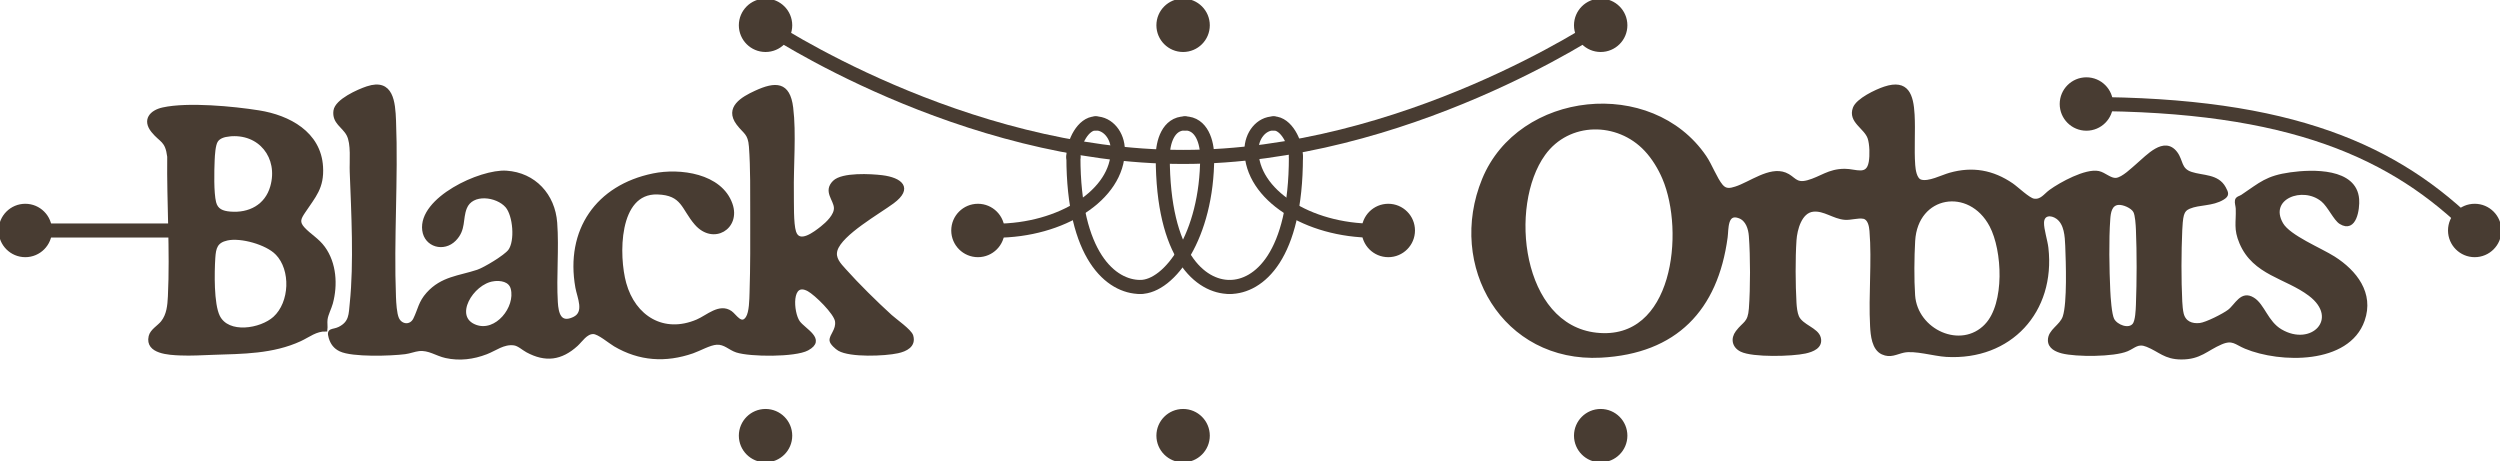
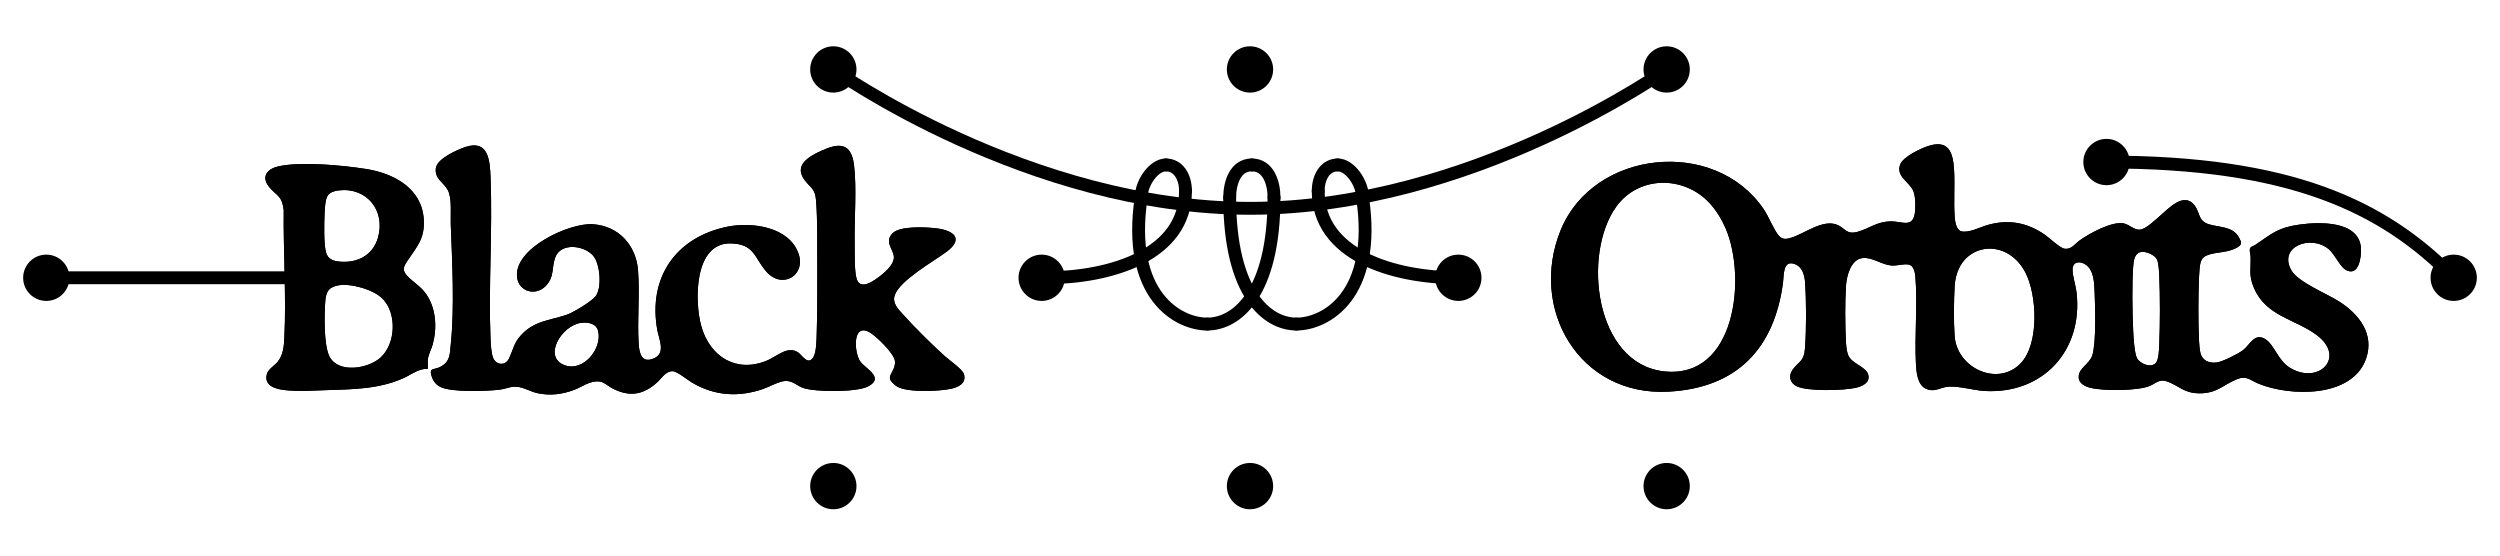
- <svg xmlns="http://www.w3.org/2000/svg" id="Layer_2" data-name="Layer 2" viewBox="0 0 889.57 164.02" fill="#483C32" stroke="#483C32">
+ <svg xmlns="http://www.w3.org/2000/svg" viewBox="0 0 972 216">
  <defs>
-     <style>
-       .cls-1 {
-         fill: none;
-         stroke-linecap: round;
-         stroke-linejoin: round;
-         stroke-width: 5px;
-       }
-     </style>
+     <style>.d{fill:none;stroke:#000;stroke-linecap:round;stroke-linejoin:round;stroke-width:5px;}</style>
  </defs>
-   <g id="Layer_4" data-name="Layer 4">
-     <g>
-       <circle cx="420.98" cy="9" r="9" />
-       <circle cx="420.98" cy="155.02" r="9" />
-       <circle cx="569.57" cy="9" r="9" />
-       <circle cx="569.57" cy="155.02" r="9" />
-       <circle cx="272.4" cy="9" r="9" />
-       <circle cx="272.4" cy="155.02" r="9" />
-       <circle cx="493.99" cy="82.01" r="9" />
-       <circle cx="347.98" cy="82.01" r="9" />
-       <circle cx="742.4" cy="37.01" r="9" />
-       <circle cx="880.57" cy="82.01" r="9" />
-       <circle cx="9" cy="82.01" r="9" />
-       <g>
-         <path d="M108.01,81.31c2.23,2.42,5.04,3.88,7.18,6.82,4.05,5.56,4.52,13.25,2.76,19.75-.5,1.83-1.65,3.92-1.89,5.72-.18,1.31.11,2.57-.07,3.85-3.55-.13-6.15,2.09-9.17,3.49-9.77,4.51-20.43,4.47-31.02,4.82-3.86.13-7.78.39-11.67.22-3.85-.16-12.08-.48-10.74-6.28.49-2.12,3.07-3.48,4.33-5.07,2.07-2.61,2.36-5.91,2.52-9.14.79-16.3-.43-33.4-.24-49.74-.75-5.95-2.7-5.35-5.71-9.07-3.22-3.99-.61-7.02,3.69-7.96,8.86-1.94,25-.41,34.14,1.05,10.65,1.69,21.61,7.5,22.33,19.56.45,7.52-2.59,10.45-6.33,16.09-1.53,2.31-2.2,3.62-.1,5.91ZM81.44,48.07c-1.62.18-3.48.66-4.39,2.1s-1.09,5.05-1.17,6.9c-.16,3.77-.34,11.48.52,14.96.69,2.78,2.79,3.52,5.43,3.75,6.86.61,12.89-2.51,14.83-9.36,2.96-10.43-4.27-19.59-15.22-18.36ZM98.44,90.21c-3.57-3.65-12.73-6.22-17.63-5.13-3.87.86-4.47,3.06-4.7,6.72-.32,5.09-.55,16.35,1.64,20.78,3.37,6.81,15.07,4.86,19.88.52,5.95-5.39,6.44-17.13.82-22.89Z" />
-         <path d="M161.8,85.3c-3.9,3.96-10.35,2.15-11.06-3.37-1.46-11.26,20.26-21.31,29.44-20.7,10.02.66,16.86,8.17,17.59,18.04.69,9.34-.33,18.9.22,28.24.23,3.97,1.19,8.12,6.21,5.74,4.37-2.07,1.67-7.42,1.03-10.97-3.62-20.34,7.24-35.98,27.22-40.08,9.44-1.94,24.03-.05,27.71,10.47,2.94,8.41-6.34,14.07-12.55,6.94-4.74-5.45-4.53-10.63-13.67-10.92-14.5-.45-14.27,22.53-11.59,32.15,3.33,11.97,13.73,18.44,25.75,13.31,3.64-1.55,7.93-5.84,11.93-3.05,1.57,1.09,3.74,5.08,5.8,1.97,1.28-1.93,1.3-6.52,1.38-8.91.3-9.18.26-18.64.24-27.8-.02-7.7.11-16.57-.46-24.2-.36-4.88-2.06-4.88-4.48-8.12-4.28-5.73,1.64-9.13,6.34-11.29,7.09-3.27,11.8-3.3,12.89,5.56,1.14,9.2.08,20.71.24,30.23.06,3.52-.17,11.03.79,13.99,1.55,4.79,7.24.32,9.63-1.57,1.92-1.52,4.98-4.38,4.83-7.05-.16-2.98-3.85-5.83-.47-9.2,2.94-2.93,13.12-2.36,17.12-1.87,6.67.83,10.63,4.06,3.8,9.12-5.01,3.71-18.4,11.22-20.17,17.02-.89,2.93,1.24,5.07,3.07,7.11,4.65,5.21,11.17,11.63,16.36,16.35,1.67,1.52,6.97,5.19,7.52,7.04,1.07,3.61-2.18,5.11-5.04,5.73-4.63,1.01-16.85,1.51-20.9-.85-.86-.5-2.78-2.17-2.85-3.2-.14-1.87,2.4-3.71,1.95-6.88-.41-2.89-7.35-9.69-9.95-11.1-6.68-3.63-5.88,8.03-3.53,11.37,1.99,2.83,9.55,6.25,3.17,9.69-4.41,2.38-20.39,2.27-25.2.69-2.53-.83-4.19-2.93-7.11-2.76-2.49.14-6.07,2.23-8.56,3.09-9.61,3.32-18.88,2.73-27.68-2.45-1.82-1.07-5.74-4.43-7.66-4.44-2.58-.02-4.28,2.87-5.94,4.37-5.5,4.99-11.05,5.73-17.63,2.16-1.42-.77-3.01-2.31-4.66-2.51-3.73-.46-6.57,1.94-9.82,3.19-4.67,1.8-9.5,2.41-14.41,1.33-3.35-.73-6.01-2.87-9.58-2.47-1.54.17-3.28.88-4.96,1.09-5.03.64-18.68,1.1-23.01-.96-1.95-.93-3.03-2.38-3.64-4.43-.97-3.24,1.01-2.23,3.31-3.39,4.02-2.02,3.79-4.97,4.19-8.81,1.5-14.45.54-32.17-.01-46.82-.14-3.69.56-9.96-1.15-13.18-1.61-3.04-5.21-4.32-4.64-8.54.5-3.68,8.31-7.14,11.51-8.2,8.92-2.96,9.5,5.24,9.76,11.76.82,20.72-.84,42.04-.02,62.76.08,2.02.28,5.89,1.09,7.64,1.22,2.66,4.67,3.01,6.06.16,1.67-3.42,1.81-5.92,4.62-9.05,5.09-5.66,11.19-5.82,17.77-8,2.5-.83,9.81-5.23,11.34-7.26,2.52-3.36,1.76-12.58-.99-15.77-3.43-3.97-12.41-5.19-14.67.56-1.56,3.98-.22,7.64-3.82,11.3ZM175.54,99.59c-7.58,1.04-14.94,13.31-6.28,16.47,7.34,2.68,14.73-6.62,12.96-13.41-.76-2.92-4.05-3.43-6.68-3.07Z" />
-       </g>
-       <path d="M760.64,58.57c3.4-2.86,9.45-9.75,13.67-4.16,2.11,2.8,1.29,5.89,5.35,7.23,4.15,1.38,9.42.69,11.87,5.21.99,1.84,1.3,2.63-.53,3.75-3.88,2.36-8.33,1.65-12.06,3.22-1.26.53-1.93,1.32-2.32,2.62s-.55,3.97-.61,5.45c-.35,7.8-.39,17.62,0,25.41.06,1.27.22,3.21.53,4.42.78,3.04,3.35,4.05,6.28,3.71,2.3-.27,8.36-3.35,10.27-4.79,2.63-1.99,4.44-6.9,8.63-4.32,3.66,2.25,4.84,8.34,9.83,11.29,11.06,6.52,21.6-4.23,10.3-12.77-8.42-6.35-19.79-7.31-24.51-18.41-2.14-5.03-1.13-7.23-1.3-12.19-.03-.92-.47-2.12-.28-2.96.21-.95,1.3-1.04,2.05-1.54,6.66-4.47,8.72-6.73,17.24-7.93,7.77-1.09,23.09-1.56,23.9,9.07.26,3.4-.87,11.65-6.15,8.39-1.99-1.23-4.08-5.99-6.43-7.94-6.98-5.8-19.79-.88-14.42,8.36,2.62,4.51,13.72,8.97,18.53,12.03,7.67,4.88,13.82,12.65,10.44,22.26-5.37,15.29-29.58,14.75-41.89,9.64-3.48-1.44-4.55-3.3-8.66-1.55-5.29,2.25-7.47,5.37-14.23,5.34-5.82-.03-7.63-2.66-12.15-4.47-3.36-1.35-4.42.43-7.12,1.58-4.69,2-18.13,2.02-23.08.75-2.08-.54-4.57-1.63-4.59-4.18-.03-3.54,4.18-5.01,5.28-8.39,1.62-4.96,1.12-19.48.89-25.2-.14-3.39-.35-7.95-3.38-10.08-2.15-1.51-5.07-1.39-5.17,1.79-.07,2.39,1.26,6.39,1.56,9.01,2.56,22.56-13.05,39.59-35.81,38.28-4.39-.25-11.26-2.37-15.22-1.5-2.69.59-4.65,1.96-7.52.65-3.31-1.51-3.73-6.39-3.9-9.58-.6-11.13.68-22.95-.22-33.94-.14-1.72-.62-4.41-2.63-4.78s-4.49.54-6.66.37c-3.96-.32-7.33-3.32-11.27-2.89-4.54.5-6.16,6.9-6.41,10.67-.43,6.43-.37,15.8,0,22.27.08,1.46.31,3.62.9,4.94,1.48,3.33,6.96,4.33,7.76,7.52.83,3.28-2.51,4.51-5.05,5.07-4.67,1.03-18.59,1.42-22.76-.62-2.77-1.36-3.34-4.15-1.52-6.57,2.55-3.4,4.34-2.99,4.73-8.31.54-7.3.54-18.51-.01-25.85-.2-2.62-1.13-5.69-3.82-6.74-4.89-1.91-4.34,4.38-4.72,7.19-3.45,25.73-17.98,40.96-44.6,42.37-34.63,1.84-54.38-32.25-41.8-62.92,12.74-31.06,59.72-36.11,78.85-8.08,2.04,2.99,3.84,7.89,5.88,10.3,1.47,1.74,3.07,1.42,5.03.79,5.18-1.65,12.04-7.16,17.6-5,3.26,1.27,3.55,3.98,8.02,2.76,4.8-1.32,7.4-4.03,13.15-4.06,3.96-.02,8.14,2.56,9.08-2.93.39-2.28.33-6.33-.42-8.53-1.28-3.77-7.02-5.84-5.25-10.62,1.13-3.05,7.8-6.19,10.8-7.18,8.16-2.71,9.8,2.56,10.18,9.48.32,5.85-.2,12.14.22,17.98.12,1.67.56,5.05,2.46,5.63,2.81.87,7.58-1.65,10.4-2.44,8.02-2.26,15.21-.98,22.05,3.7,1.84,1.26,5.92,5.22,7.74,5.52,2.71.45,4.02-1.81,5.92-3.19,3.72-2.7,12.62-7.57,17.16-6.63,2.12.44,4.2,2.66,6.28,2.44,2.43-.26,5.83-3.69,7.68-5.25ZM585.58,53.35c-9.94-10.63-27.44-10.64-36.19,1.5-13.24,18.39-8.4,61.09,18.64,64.03,27.93,3.04,32.01-36.52,23.97-55.43-1.52-3.58-3.75-7.26-6.42-10.1ZM706.72,115.66c7.19-7.58,6.31-26.6,1.69-35.35-7.57-14.34-26.49-11.28-27.44,5.42-.33,5.75-.41,13.62-.02,19.35.86,12.63,16.88,19.96,25.77,10.59ZM753.72,72.42c-2.74.26-3.16,3.24-3.32,5.46-.55,7.49-.35,18.03,0,25.61.1,2.26.5,8.48,1.45,10.24,1.23,2.28,5.6,4.02,7.42,1.78,1.05-1.29,1.18-5.29,1.25-7.06.32-8.43.35-18.34,0-26.77-.07-1.61-.26-5.15-.96-6.45-.87-1.63-4.05-2.99-5.84-2.81Z" />
-       <g>
-         <path class="cls-1" d="M453.21,43.91c4.37,0,7.91,6.66,7.91,11.93" />
-         <path class="cls-1" d="M437.54,102.11c10.37,0,23.58-10.99,23.58-46.26" />
-         <path class="cls-1" d="M405.75,102.11c10.37,0,23.8-18.2,23.8-46.26" />
-         <path class="cls-1" d="M453.21,43.91c-4.37,0-7.91,4.27-7.91,9.54" />
-         <path class="cls-1" d="M421.64,43.91c5.93,0,7.91,6.66,7.91,11.93" />
-         <path class="cls-1" d="M421.64,43.91c-5.93,0-7.91,6.66-7.91,11.93" />
-         <path class="cls-1" d="M437.54,102.11c-10.37,0-23.8-10.99-23.8-46.26" />
-         <path class="cls-1" d="M354.27,82.09c23.47,0,43.49-12.82,43.49-28.63" />
-         <path class="cls-1" d="M389.85,43.91c4.37,0,7.91,4.27,7.91,9.54" />
-         <path class="cls-1" d="M389.85,43.91c-4.37,0-7.91,6.66-7.91,11.93" />
-         <path class="cls-1" d="M405.75,102.11c-10.37,0-23.8-10.99-23.8-46.26" />
-       </g>
-       <path class="cls-1" d="M488.79,82.09c-23.47,0-43.49-12.82-43.49-28.63" />
-       <path class="cls-1" d="M272.4,9s69.51,46.84,148.59,46.84,148.59-46.84,148.59-46.84" />
-       <line class="cls-1" x1="9" y1="82.01" x2="69.06" y2="82.01" />
-       <path class="cls-1" d="M742.4,37.01c72.74,0,110.05,16.89,138.17,45" />
-     </g>
+   <g id="a">
+     <path d="M158.32,107.26c2.23,2.42,5.04,3.88,7.18,6.82,4.05,5.56,4.52,13.25,2.76,19.75-.5,1.83-1.65,3.92-1.89,5.72-.18,1.31.11,2.57-.07,3.85-3.55-.13-6.15,2.09-9.17,3.49-9.77,4.51-20.43,4.47-31.02,4.82-3.86.13-7.78.39-11.67.22s-12.08-.48-10.74-6.28c.49-2.12,3.07-3.48,4.33-5.07,2.07-2.61,2.36-5.91,2.52-9.14.79-16.3-.43-33.4-.24-49.74-.75-5.95-2.7-5.35-5.71-9.07-3.22-3.99-.61-7.02,3.69-7.96,8.86-1.94,25-.41,34.14,1.05,10.65,1.69,21.61,7.5,22.33,19.56.45,7.52-2.59,10.45-6.33,16.09-1.53,2.31-2.2,3.62-.1,5.91ZM131.75,74.02c-1.62.18-3.48.66-4.39,2.1s-1.09,5.05-1.17,6.9c-.16,3.77-.34,11.48.52,14.96.69,2.78,2.79,3.52,5.43,3.75,6.86.61,12.89-2.51,14.83-9.36,2.96-10.43-4.27-19.59-15.22-18.36ZM148.75,116.15c-3.57-3.65-12.73-6.22-17.63-5.13-3.87.86-4.47,3.06-4.7,6.72-.32,5.09-.55,16.35,1.64,20.78,3.37,6.81,15.07,4.86,19.88.52,5.95-5.39,6.44-17.13.82-22.89Z" />
+     <path d="M212.11,111.25c-3.9,3.96-10.35,2.15-11.06-3.37-1.46-11.26,20.26-21.31,29.44-20.7,10.02.66,16.86,8.17,17.59,18.04.69,9.34-.33,18.9.22,28.24.23,3.97,1.19,8.12,6.21,5.74,4.37-2.07,1.67-7.42,1.03-10.97-3.62-20.34,7.24-35.98,27.22-40.08,9.44-1.94,24.03-.05,27.71,10.47,2.94,8.41-6.34,14.07-12.55,6.94-4.74-5.45-4.53-10.63-13.67-10.92-14.5-.45-14.27,22.53-11.59,32.15,3.33,11.97,13.73,18.44,25.75,13.31,3.64-1.55,7.93-5.84,11.93-3.05,1.57,1.09,3.74,5.08,5.8,1.97,1.28-1.93,1.3-6.52,1.38-8.91.3-9.18.26-18.64.24-27.8-.02-7.7.11-16.57-.46-24.2-.36-4.88-2.06-4.88-4.48-8.12-4.28-5.73,1.64-9.13,6.34-11.29,7.09-3.27,11.8-3.3,12.89,5.56s.08,20.71.24,30.23c.06,3.52-.17,11.03.79,13.99,1.55,4.79,7.24.32,9.63-1.57,1.92-1.52,4.98-4.38,4.83-7.05-.16-2.98-3.85-5.83-.47-9.2,2.94-2.93,13.12-2.36,17.12-1.87,6.67.83,10.63,4.06,3.8,9.12-5.01,3.71-18.4,11.22-20.17,17.02-.89,2.93,1.24,5.07,3.07,7.11,4.65,5.21,11.17,11.63,16.36,16.35,1.67,1.52,6.97,5.19,7.52,7.04,1.07,3.61-2.18,5.11-5.04,5.73-4.63,1.01-16.85,1.51-20.9-.85-.86-.5-2.78-2.17-2.85-3.2-.14-1.87,2.4-3.71,1.95-6.88-.41-2.89-7.35-9.69-9.95-11.1-6.68-3.63-5.88,8.03-3.53,11.37,1.99,2.83,9.55,6.25,3.17,9.69-4.41,2.38-20.39,2.27-25.2.69-2.53-.83-4.19-2.93-7.11-2.76-2.49.14-6.07,2.23-8.56,3.09-9.61,3.32-18.88,2.73-27.68-2.45-1.82-1.07-5.74-4.43-7.66-4.44-2.58-.02-4.28,2.87-5.94,4.37-5.5,4.99-11.05,5.73-17.63,2.16-1.42-.77-3.01-2.31-4.66-2.51-3.73-.46-6.57,1.94-9.82,3.19-4.67,1.8-9.5,2.41-14.41,1.33-3.35-.73-6.01-2.87-9.58-2.47-1.54.17-3.28.88-4.96,1.09-5.03.64-18.68,1.1-23.01-.96-1.95-.93-3.03-2.38-3.64-4.43-.97-3.24,1.01-2.23,3.31-3.39,4.02-2.02,3.79-4.97,4.19-8.81,1.5-14.45.54-32.17-.01-46.82-.14-3.69.56-9.96-1.15-13.18-1.61-3.04-5.21-4.32-4.64-8.54.5-3.68,8.31-7.14,11.51-8.2,8.92-2.96,9.5,5.24,9.76,11.76.82,20.72-.84,42.04-.02,62.76.08,2.02.28,5.89,1.09,7.64,1.22,2.66,4.67,3.01,6.06.16,1.67-3.42,1.81-5.92,4.62-9.05,5.09-5.66,11.19-5.82,17.77-8,2.5-.83,9.81-5.23,11.34-7.26,2.52-3.36,1.76-12.58-.99-15.77-3.43-3.97-12.41-5.19-14.67.56-1.56,3.98-.22,7.64-3.82,11.3ZM225.85,125.54c-7.58,1.04-14.94,13.31-6.28,16.47,7.34,2.68,14.73-6.62,12.96-13.41-.76-2.92-4.05-3.43-6.68-3.07Z" />
+     <path d="M839.63,84.08c3.4-2.86,9.45-9.75,13.67-4.16,2.11,2.8,1.29,5.89,5.35,7.23s9.42.69,11.87,5.21c.99,1.84,1.3,2.63-.53,3.75-3.88,2.36-8.33,1.65-12.06,3.22-1.26.53-1.93,1.32-2.32,2.62s-.55,3.97-.61,5.45c-.35,7.8-.39,17.62,0,25.41.06,1.27.22,3.21.53,4.42.78,3.04,3.35,4.05,6.28,3.71,2.3-.27,8.36-3.35,10.27-4.79,2.63-1.99,4.44-6.9,8.63-4.32,3.66,2.25,4.84,8.34,9.83,11.29,11.06,6.52,21.6-4.23,10.3-12.77-8.42-6.35-19.79-7.31-24.51-18.41-2.14-5.03-1.13-7.23-1.3-12.19-.03-.92-.47-2.12-.28-2.96.21-.95,1.3-1.04,2.05-1.54,6.66-4.47,8.72-6.73,17.24-7.93,7.77-1.09,23.09-1.56,23.9,9.07.26,3.4-.87,11.65-6.15,8.39-1.99-1.23-4.08-5.99-6.43-7.94-6.98-5.8-19.79-.88-14.42,8.36,2.62,4.51,13.72,8.97,18.53,12.03,7.67,4.88,13.82,12.65,10.44,22.26-5.37,15.29-29.58,14.75-41.89,9.64-3.48-1.44-4.55-3.3-8.66-1.55-5.29,2.25-7.47,5.37-14.23,5.34-5.82-.03-7.63-2.66-12.15-4.47-3.36-1.35-4.42.43-7.12,1.58-4.69,2-18.13,2.02-23.08.75-2.08-.54-4.57-1.63-4.59-4.18-.03-3.54,4.18-5.01,5.28-8.39,1.62-4.96,1.12-19.48.89-25.2-.14-3.39-.35-7.95-3.38-10.08-2.15-1.51-5.07-1.39-5.17,1.79-.07,2.39,1.26,6.39,1.56,9.01,2.56,22.56-13.05,39.59-35.81,38.28-4.39-.25-11.26-2.37-15.22-1.5-2.69.59-4.65,1.96-7.52.65-3.31-1.51-3.73-6.39-3.9-9.58-.6-11.13.68-22.95-.22-33.94-.14-1.72-.62-4.41-2.63-4.78-1.96-.36-4.49.54-6.66.37-3.96-.32-7.33-3.32-11.27-2.89-4.54.5-6.16,6.9-6.41,10.67-.43,6.43-.37,15.8,0,22.27.08,1.46.31,3.62.9,4.94,1.48,3.33,6.96,4.33,7.76,7.52s-2.51,4.51-5.05,5.07c-4.67,1.03-18.59,1.42-22.76-.62-2.77-1.36-3.34-4.15-1.52-6.57,2.55-3.4,4.34-2.99,4.73-8.31.54-7.3.54-18.51-.01-25.85-.2-2.62-1.13-5.69-3.82-6.74-4.89-1.91-4.34,4.38-4.72,7.19-3.45,25.73-17.98,40.96-44.6,42.37-34.63,1.84-54.38-32.25-41.8-62.92,12.74-31.06,59.72-36.11,78.85-8.08,2.04,2.99,3.84,7.89,5.88,10.3,1.47,1.74,3.07,1.42,5.03.79,5.18-1.65,12.04-7.16,17.6-5,3.26,1.27,3.55,3.98,8.02,2.76,4.8-1.32,7.4-4.03,13.15-4.06,3.96-.02,8.14,2.56,9.08-2.93.39-2.28.33-6.33-.42-8.53-1.28-3.77-7.02-5.84-5.25-10.62,1.13-3.05,7.8-6.19,10.8-7.18,8.16-2.71,9.8,2.56,10.18,9.48.32,5.85-.2,12.14.22,17.98.12,1.67.56,5.05,2.46,5.63,2.81.87,7.58-1.65,10.4-2.44,8.02-2.26,15.21-.98,22.05,3.7,1.84,1.26,5.92,5.22,7.74,5.52,2.71.45,4.02-1.81,5.92-3.19,3.72-2.7,12.62-7.57,17.16-6.63,2.12.44,4.2,2.66,6.28,2.44,2.43-.26,5.83-3.69,7.68-5.25ZM664.58,78.86c-9.94-10.63-27.44-10.64-36.19,1.5-13.24,18.39-8.4,61.09,18.64,64.03,27.93,3.04,32.01-36.52,23.97-55.43-1.52-3.58-3.75-7.26-6.42-10.1ZM785.72,141.17c7.19-7.58,6.31-26.6,1.69-35.35-7.57-14.34-26.49-11.28-27.44,5.42-.33,5.75-.41,13.62-.02,19.35.86,12.63,16.88,19.96,25.77,10.59ZM832.72,97.93c-2.74.26-3.16,3.24-3.32,5.46-.55,7.49-.35,18.03,0,25.61.1,2.26.5,8.48,1.45,10.24,1.23,2.28,5.6,4.02,7.42,1.78,1.05-1.29,1.18-5.29,1.25-7.06.32-8.43.35-18.34,0-26.77-.07-1.61-.26-5.15-.96-6.45-.87-1.63-4.05-2.99-5.84-2.81Z" />
+   </g>
+   <g id="b">
+     <path d="M158.32,107.26c2.23,2.42,5.04,3.88,7.18,6.82,4.05,5.56,4.52,13.25,2.76,19.75-.5,1.83-1.65,3.92-1.89,5.72-.18,1.31.11,2.57-.07,3.85-3.55-.13-6.15,2.09-9.17,3.49-9.77,4.51-20.43,4.47-31.02,4.82-3.86.13-7.78.39-11.67.22s-12.08-.48-10.74-6.28c.49-2.12,3.07-3.48,4.33-5.07,2.07-2.61,2.36-5.91,2.52-9.14.79-16.3-.43-33.4-.24-49.74-.75-5.95-2.7-5.35-5.71-9.07-3.22-3.99-.61-7.02,3.69-7.96,8.86-1.94,25-.41,34.14,1.05,10.65,1.69,21.61,7.5,22.33,19.56.45,7.52-2.59,10.45-6.33,16.09-1.53,2.31-2.2,3.62-.1,5.91ZM131.75,74.02c-1.62.18-3.48.66-4.39,2.1s-1.09,5.05-1.17,6.9c-.16,3.77-.34,11.48.52,14.96.69,2.78,2.79,3.52,5.43,3.75,6.86.61,12.89-2.51,14.83-9.36,2.96-10.43-4.27-19.59-15.22-18.36ZM148.75,116.15c-3.57-3.65-12.73-6.22-17.63-5.13-3.87.86-4.47,3.06-4.7,6.72-.32,5.09-.55,16.35,1.64,20.78,3.37,6.81,15.07,4.86,19.88.52,5.95-5.39,6.44-17.13.82-22.89Z" />
+     <path d="M212.11,111.25c-3.9,3.96-10.35,2.15-11.06-3.37-1.46-11.26,20.26-21.31,29.44-20.7,10.02.66,16.86,8.17,17.59,18.04.69,9.34-.33,18.9.22,28.24.23,3.97,1.19,8.12,6.21,5.74,4.37-2.07,1.67-7.42,1.03-10.97-3.62-20.34,7.24-35.98,27.22-40.08,9.44-1.94,24.03-.05,27.71,10.47,2.94,8.41-6.34,14.07-12.55,6.94-4.74-5.45-4.53-10.63-13.67-10.92-14.5-.45-14.27,22.53-11.59,32.15,3.33,11.97,13.73,18.44,25.75,13.31,3.64-1.55,7.93-5.84,11.93-3.05,1.57,1.09,3.74,5.08,5.8,1.97,1.28-1.93,1.3-6.52,1.38-8.91.3-9.18.26-18.64.24-27.8-.02-7.7.11-16.57-.46-24.2-.36-4.88-2.06-4.88-4.48-8.12-4.28-5.73,1.64-9.13,6.34-11.29,7.09-3.27,11.8-3.3,12.89,5.56s.08,20.71.24,30.23c.06,3.52-.17,11.03.79,13.99,1.55,4.79,7.24.32,9.63-1.57,1.92-1.52,4.98-4.38,4.83-7.05-.16-2.98-3.85-5.83-.47-9.2,2.94-2.93,13.12-2.36,17.12-1.87,6.67.83,10.63,4.06,3.8,9.12-5.01,3.71-18.4,11.22-20.17,17.02-.89,2.93,1.24,5.07,3.07,7.11,4.65,5.21,11.17,11.63,16.36,16.35,1.67,1.52,6.97,5.19,7.52,7.04,1.07,3.61-2.18,5.11-5.04,5.73-4.63,1.01-16.85,1.51-20.9-.85-.86-.5-2.78-2.17-2.85-3.2-.14-1.87,2.4-3.71,1.95-6.88-.41-2.89-7.35-9.69-9.95-11.1-6.68-3.63-5.88,8.03-3.53,11.37,1.99,2.83,9.55,6.25,3.17,9.69-4.41,2.38-20.39,2.27-25.2.69-2.53-.83-4.19-2.93-7.11-2.76-2.49.14-6.07,2.23-8.56,3.09-9.61,3.32-18.88,2.73-27.68-2.45-1.82-1.07-5.74-4.43-7.66-4.44-2.58-.02-4.28,2.87-5.94,4.37-5.5,4.99-11.05,5.73-17.63,2.16-1.42-.77-3.01-2.31-4.66-2.51-3.73-.46-6.57,1.94-9.82,3.19-4.67,1.8-9.5,2.41-14.41,1.33-3.35-.73-6.01-2.87-9.58-2.47-1.54.17-3.28.88-4.96,1.09-5.03.64-18.68,1.1-23.01-.96-1.95-.93-3.03-2.38-3.64-4.43-.97-3.24,1.01-2.23,3.31-3.39,4.02-2.02,3.79-4.97,4.19-8.81,1.5-14.45.54-32.17-.01-46.82-.14-3.69.56-9.96-1.15-13.18-1.61-3.04-5.21-4.32-4.64-8.54.5-3.68,8.31-7.14,11.51-8.2,8.92-2.96,9.5,5.24,9.76,11.76.82,20.72-.84,42.04-.02,62.76.08,2.02.28,5.89,1.09,7.64,1.22,2.66,4.67,3.01,6.06.16,1.67-3.42,1.81-5.92,4.62-9.05,5.09-5.66,11.19-5.82,17.77-8,2.5-.83,9.81-5.23,11.34-7.26,2.52-3.36,1.76-12.58-.99-15.77-3.43-3.97-12.41-5.19-14.67.56-1.56,3.98-.22,7.64-3.82,11.3ZM225.85,125.54c-7.58,1.04-14.94,13.31-6.28,16.47,7.34,2.68,14.73-6.62,12.96-13.41-.76-2.92-4.05-3.43-6.68-3.07Z" />
+     <path d="M839.63,84.08c3.4-2.86,9.45-9.75,13.67-4.16,2.11,2.8,1.29,5.89,5.35,7.23s9.42.69,11.87,5.21c.99,1.84,1.3,2.63-.53,3.75-3.88,2.36-8.33,1.65-12.06,3.22-1.26.53-1.93,1.32-2.32,2.62s-.55,3.97-.61,5.45c-.35,7.8-.39,17.62,0,25.41.06,1.27.22,3.21.53,4.42.78,3.04,3.35,4.05,6.28,3.71,2.3-.27,8.36-3.35,10.27-4.79,2.63-1.99,4.44-6.9,8.63-4.32,3.66,2.25,4.84,8.34,9.83,11.29,11.06,6.52,21.6-4.23,10.3-12.77-8.42-6.35-19.79-7.31-24.51-18.41-2.14-5.03-1.13-7.23-1.3-12.19-.03-.92-.47-2.12-.28-2.96.21-.95,1.3-1.04,2.05-1.54,6.66-4.47,8.72-6.73,17.24-7.93,7.77-1.09,23.09-1.56,23.9,9.07.26,3.4-.87,11.65-6.15,8.39-1.99-1.23-4.08-5.99-6.43-7.94-6.98-5.8-19.79-.88-14.42,8.36,2.62,4.51,13.72,8.97,18.53,12.03,7.67,4.88,13.82,12.65,10.44,22.26-5.37,15.29-29.58,14.75-41.89,9.64-3.48-1.44-4.55-3.3-8.66-1.55-5.29,2.25-7.47,5.37-14.23,5.34-5.82-.03-7.63-2.66-12.15-4.47-3.36-1.35-4.42.43-7.12,1.58-4.69,2-18.13,2.02-23.08.75-2.08-.54-4.57-1.63-4.59-4.18-.03-3.54,4.18-5.01,5.28-8.39,1.62-4.96,1.12-19.48.89-25.2-.14-3.39-.35-7.95-3.38-10.08-2.15-1.51-5.07-1.39-5.17,1.79-.07,2.39,1.26,6.39,1.56,9.01,2.56,22.56-13.05,39.59-35.81,38.28-4.39-.25-11.26-2.37-15.22-1.5-2.69.59-4.65,1.96-7.52.65-3.31-1.51-3.73-6.39-3.9-9.58-.6-11.13.68-22.95-.22-33.94-.14-1.72-.62-4.41-2.63-4.78-1.96-.36-4.49.54-6.66.37-3.96-.32-7.33-3.32-11.27-2.89-4.54.5-6.16,6.9-6.41,10.67-.43,6.43-.37,15.8,0,22.27.08,1.46.31,3.62.9,4.94,1.48,3.33,6.96,4.33,7.76,7.52s-2.51,4.51-5.05,5.07c-4.67,1.03-18.59,1.42-22.76-.62-2.77-1.36-3.34-4.15-1.52-6.57,2.55-3.4,4.34-2.99,4.73-8.31.54-7.3.54-18.51-.01-25.85-.2-2.62-1.13-5.69-3.82-6.74-4.89-1.91-4.34,4.38-4.72,7.19-3.45,25.73-17.98,40.96-44.6,42.37-34.63,1.84-54.38-32.25-41.8-62.92,12.74-31.06,59.72-36.11,78.85-8.08,2.04,2.99,3.84,7.89,5.88,10.3,1.47,1.74,3.07,1.42,5.03.79,5.18-1.65,12.04-7.16,17.6-5,3.26,1.27,3.55,3.98,8.02,2.76,4.8-1.32,7.4-4.03,13.15-4.06,3.96-.02,8.14,2.56,9.08-2.93.39-2.28.33-6.33-.42-8.53-1.28-3.77-7.02-5.84-5.25-10.62,1.13-3.05,7.8-6.19,10.8-7.18,8.16-2.71,9.8,2.56,10.18,9.48.32,5.85-.2,12.14.22,17.98.12,1.67.56,5.05,2.46,5.63,2.81.87,7.58-1.65,10.4-2.44,8.02-2.26,15.21-.98,22.05,3.7,1.84,1.26,5.92,5.22,7.74,5.52,2.71.45,4.02-1.81,5.92-3.19,3.72-2.7,12.62-7.57,17.16-6.63,2.12.44,4.2,2.66,6.28,2.44,2.43-.26,5.83-3.69,7.68-5.25ZM664.58,78.86c-9.94-10.63-27.44-10.64-36.19,1.5-13.24,18.39-8.4,61.09,18.64,64.03,27.93,3.04,32.01-36.52,23.97-55.43-1.52-3.58-3.75-7.26-6.42-10.1ZM785.72,141.17c7.19-7.58,6.31-26.6,1.69-35.35-7.57-14.34-26.49-11.28-27.44,5.42-.33,5.75-.41,13.62-.02,19.35.86,12.63,16.88,19.96,25.77,10.59ZM832.72,97.93c-2.74.26-3.16,3.24-3.32,5.46-.55,7.49-.35,18.03,0,25.61.1,2.26.5,8.48,1.45,10.24,1.23,2.28,5.6,4.02,7.42,1.78,1.05-1.29,1.18-5.29,1.25-7.06.32-8.43.35-18.34,0-26.77-.07-1.61-.26-5.15-.96-6.45-.87-1.63-4.05-2.99-5.84-2.81Z" />
+     <circle cx="486" cy="27" r="9" />
+     <circle cx="486" cy="189" r="9" />
+     <circle cx="324" cy="27" r="9" />
+     <circle cx="324" cy="189" r="9" />
+     <circle cx="648" cy="27" r="9" />
+     <circle cx="648" cy="189" r="9" />
+     <circle cx="567" cy="108" r="9" />
+     <circle cx="405" cy="108" r="9" />
+     <circle cx="819" cy="63" r="9" />
+     <circle cx="954" cy="108" r="9" />
+     <circle cx="18" cy="108" r="9" />
+   </g>
+   <g id="c">
+     <path class="d" d="M520.14,64.12c4.76,0,9.62,7.08,9.62,12.69" />
+     <path class="d" d="M504.05,126c11.31,0,31.39-11.06,25.71-49.19" />
+     <path class="d" d="M520.14,64.12c-4.76,0-7.62,4.54-7.62,10.15" />
+     <path class="d" d="M486.72,64.12c6.47,0,8.62,7.08,8.62,12.69" />
+     <path class="d" d="M486.72,64.12c-6.47,0-8.62,7.08-8.62,12.69" />
+     <path class="d" d="M504.05,126c-11.31,0-25.95-11.68-25.95-49.19" />
+     <path class="d" d="M567,108c-25.59,0-54.48-9-54.48-33.73" />
+     <path class="d" d="M324,27s75.79,54,162,54,162-54,162-54" />
+     <line class="d" x1="18" y1="108" x2="117" y2="108" />
+     <path class="d" d="M819,63c71.07,0,107.53,16.89,135,45" />
+     <path class="d" d="M453.3,64.12c-4.76,0-9.62,7.08-9.62,12.69" />
+     <path class="d" d="M469.39,126c-11.31,0-31.39-11.06-25.71-49.19" />
+     <path class="d" d="M453.3,64.12c4.76,0,7.62,4.54,7.62,10.15" />
+     <path class="d" d="M469.39,126c11.31,0,25.95-11.68,25.95-49.19" />
+     <path class="d" d="M406.44,108c25.59,0,54.48-9,54.48-33.73" />
  </g>
</svg>
